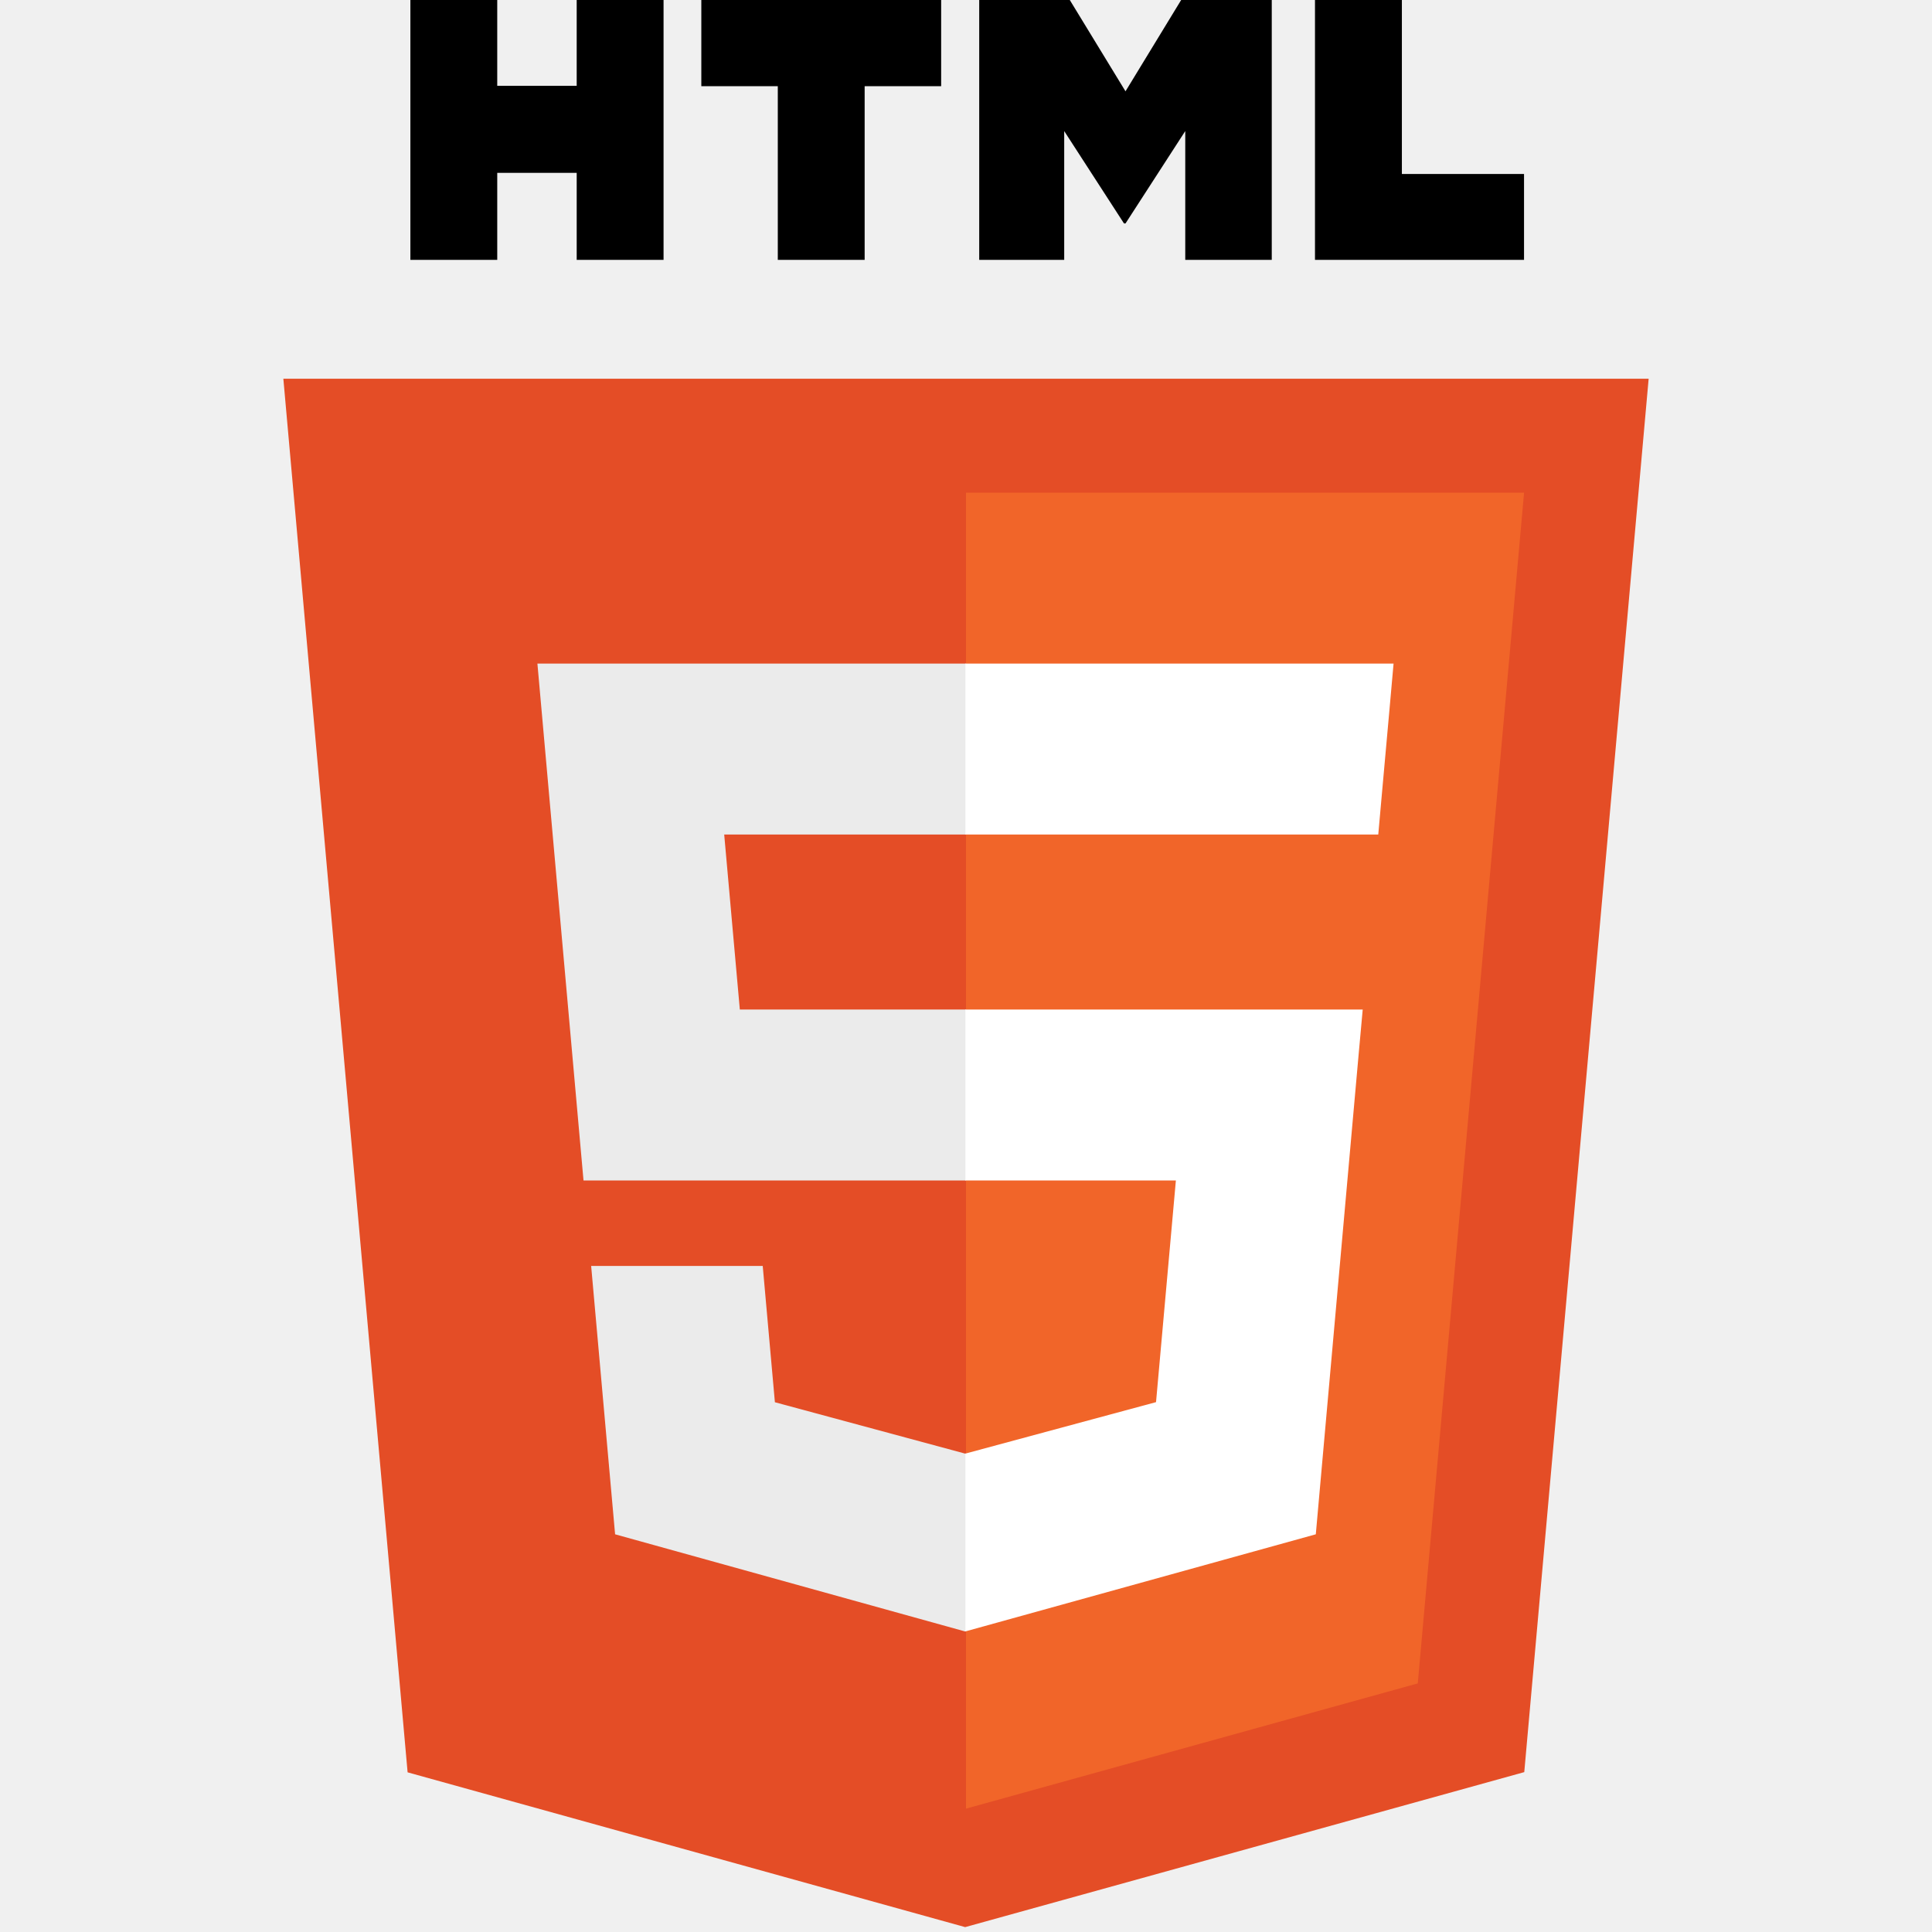
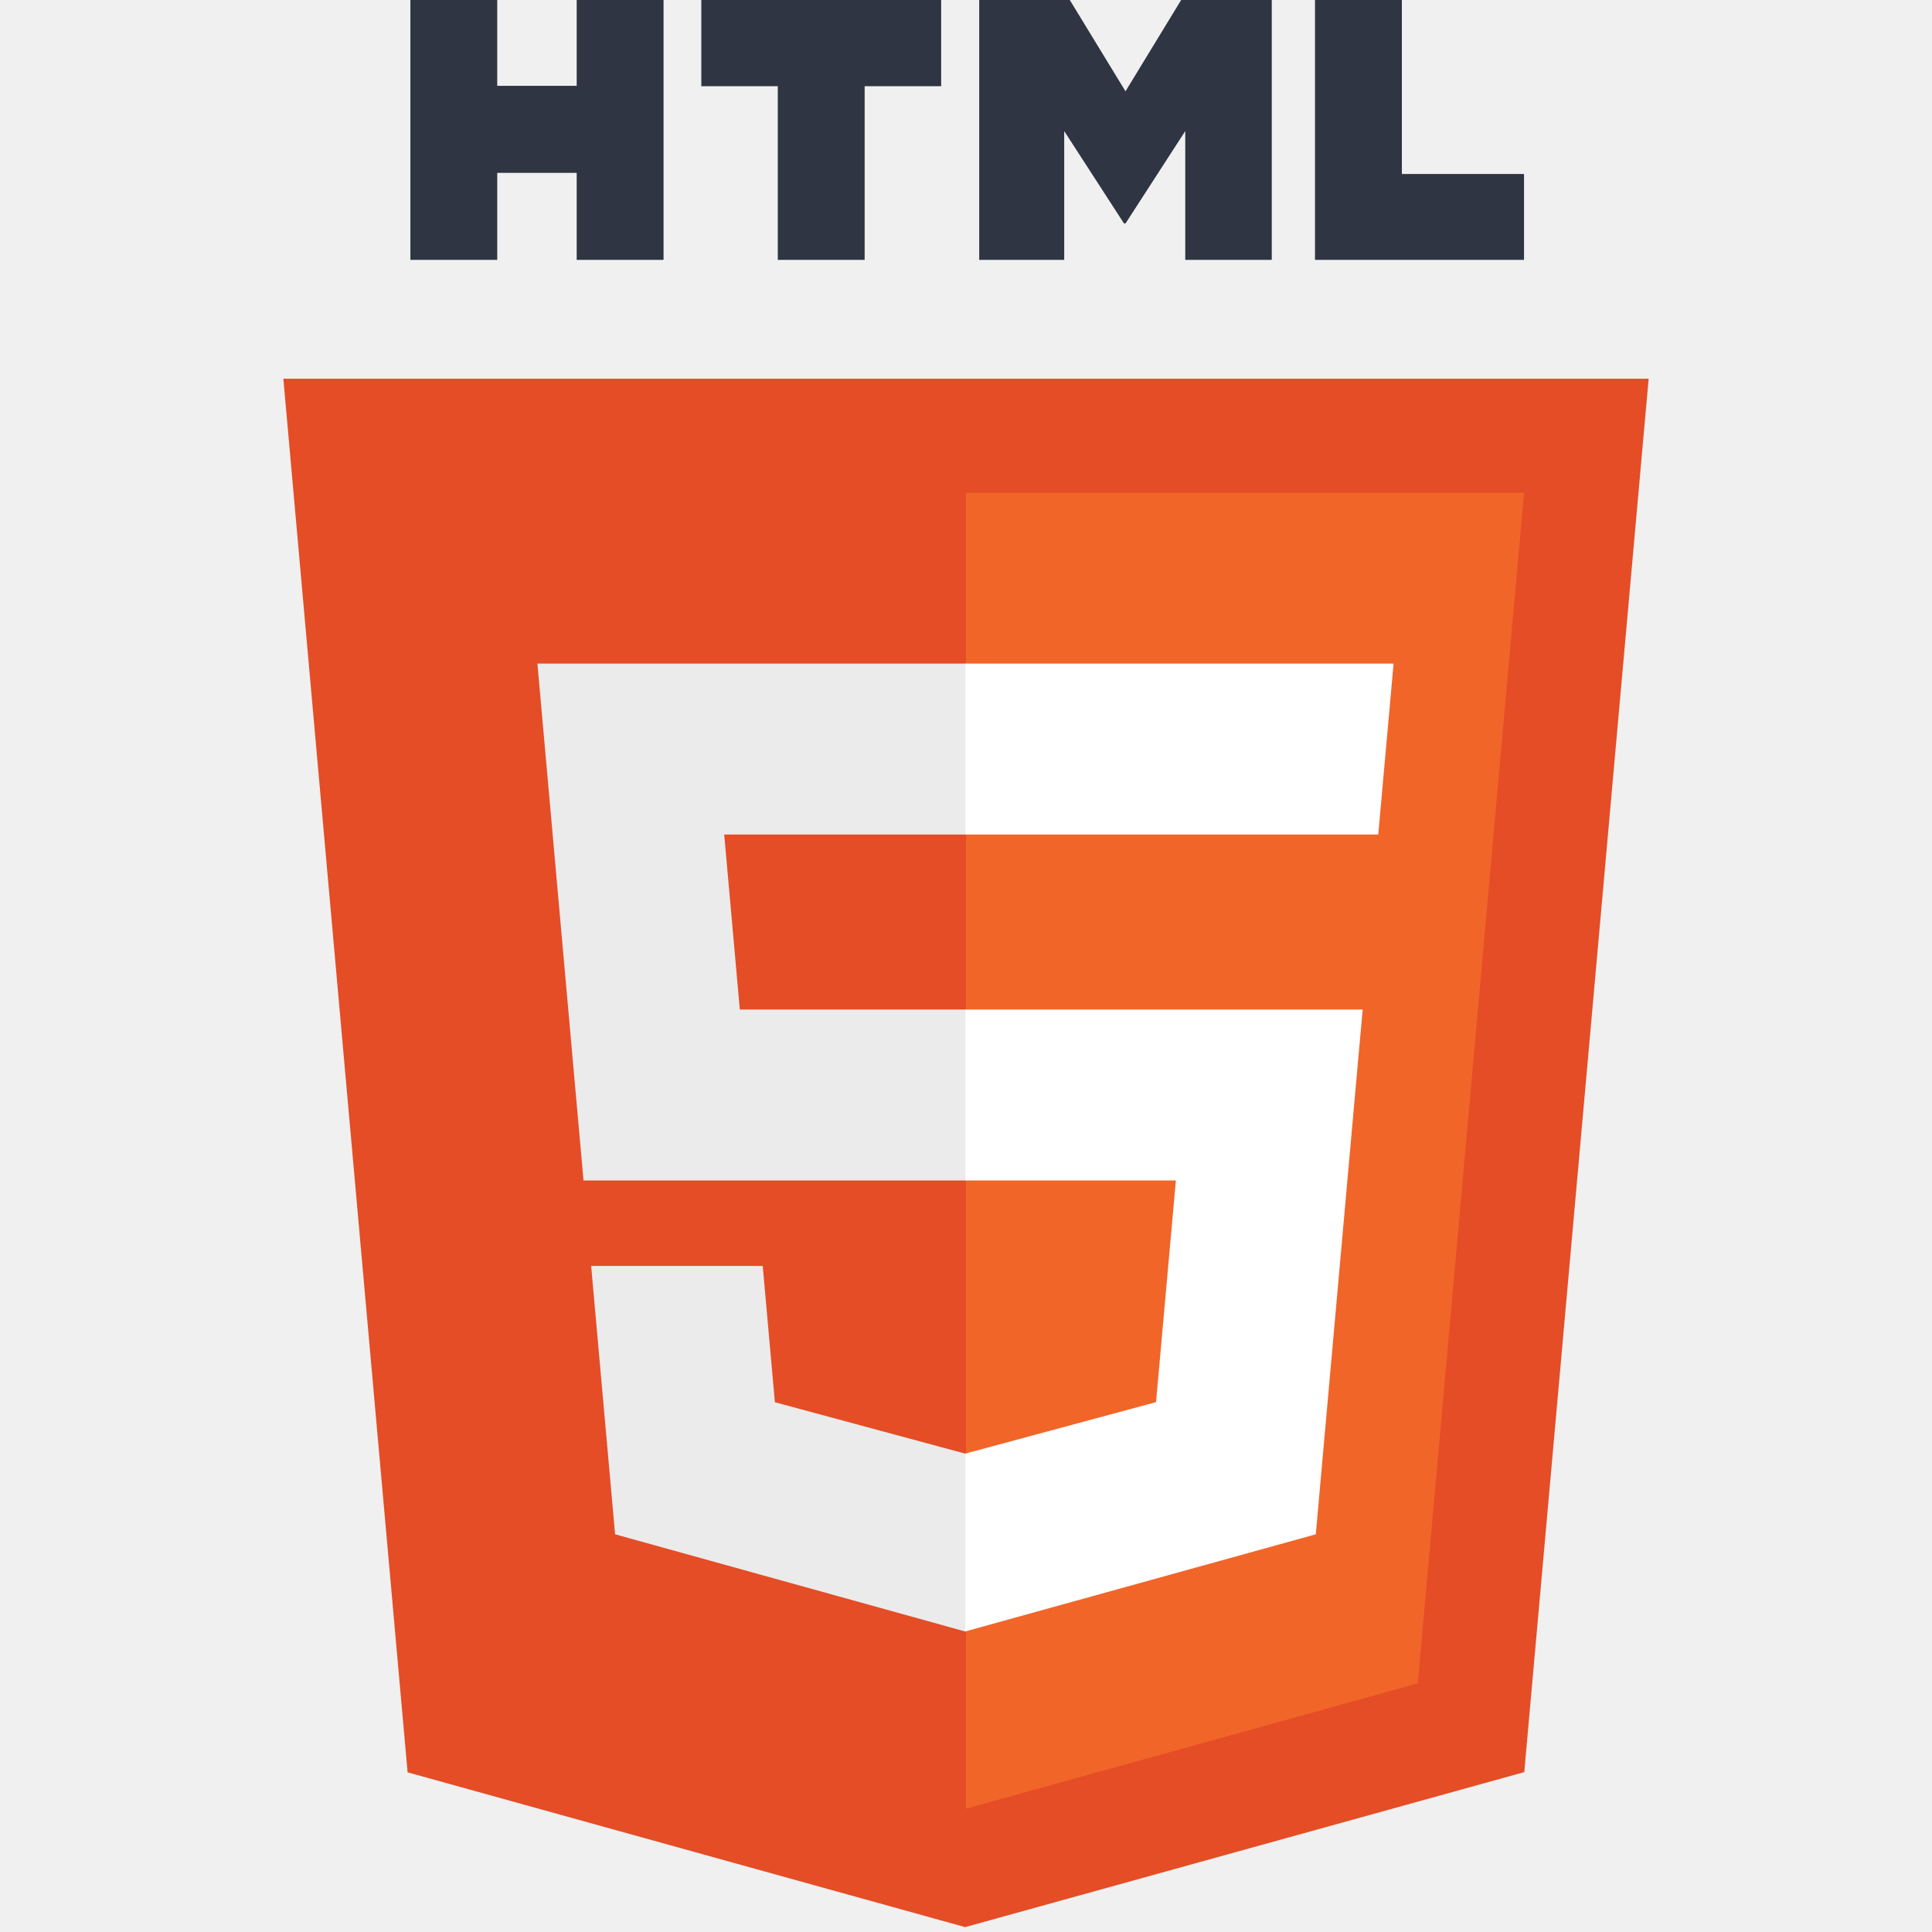
<svg xmlns="http://www.w3.org/2000/svg" width="361px" height="361px" viewBox="-52.5 0 361 361" preserveAspectRatio="xMinYMin meet">
  <path d="M255.555 70.766l-23.241 260.36-104.47 28.962-104.182-28.922L.445 70.766h255.11z" fill="#E44D26" />
  <path d="M128 337.95l84.417-23.403 19.86-222.49H128V337.95z" fill="#F16529" />
  <path d="M82.82 155.932H128v-31.937H47.917l.764 8.568 7.85 88.01H128v-31.937H85.739l-2.919-32.704zM90.018 236.542h-32.06l4.474 50.146 65.421 18.16.147-.04V271.58l-.14.037-35.568-9.604-2.274-25.471z" fill="#EBEBEB" />
-   <path d="M24.18 0h16.23v16.035h14.847V0h16.231v48.558h-16.23v-16.26H40.411v16.26h-16.23V0zM92.83 16.103H78.544V0h44.814v16.103h-14.295v32.455h-16.23V16.103h-.001zM130.47 0h16.923l10.41 17.062L168.203 0h16.93v48.558h-16.164V24.49l-11.166 17.265h-.28L146.35 24.49v24.068h-15.88V0zM193.21 0h16.235v32.508h22.824v16.05h-39.06V0z" />
+   <path fill="#2f3542" d="M24.18 0h16.23v16.035h14.847V0h16.231v48.558h-16.23v-16.26H40.411v16.26h-16.23V0zM92.83 16.103H78.544V0h44.814v16.103h-14.295v32.455h-16.23V16.103h-.001zM130.47 0h16.923l10.41 17.062L168.203 0h16.93v48.558h-16.164V24.49l-11.166 17.265h-.28L146.35 24.49v24.068h-15.88V0zM193.21 0h16.235v32.508h22.824v16.05h-39.06V0z" />
  <path d="M127.89 220.573h39.327l-3.708 41.42-35.62 9.614v33.226l65.473-18.145.48-5.396 7.506-84.08.779-8.576H127.89v31.937zM127.89 155.854v.078h77.143l.64-7.178 1.456-16.191.763-8.568H127.89v31.86z" fill="#FFF" />
</svg>
